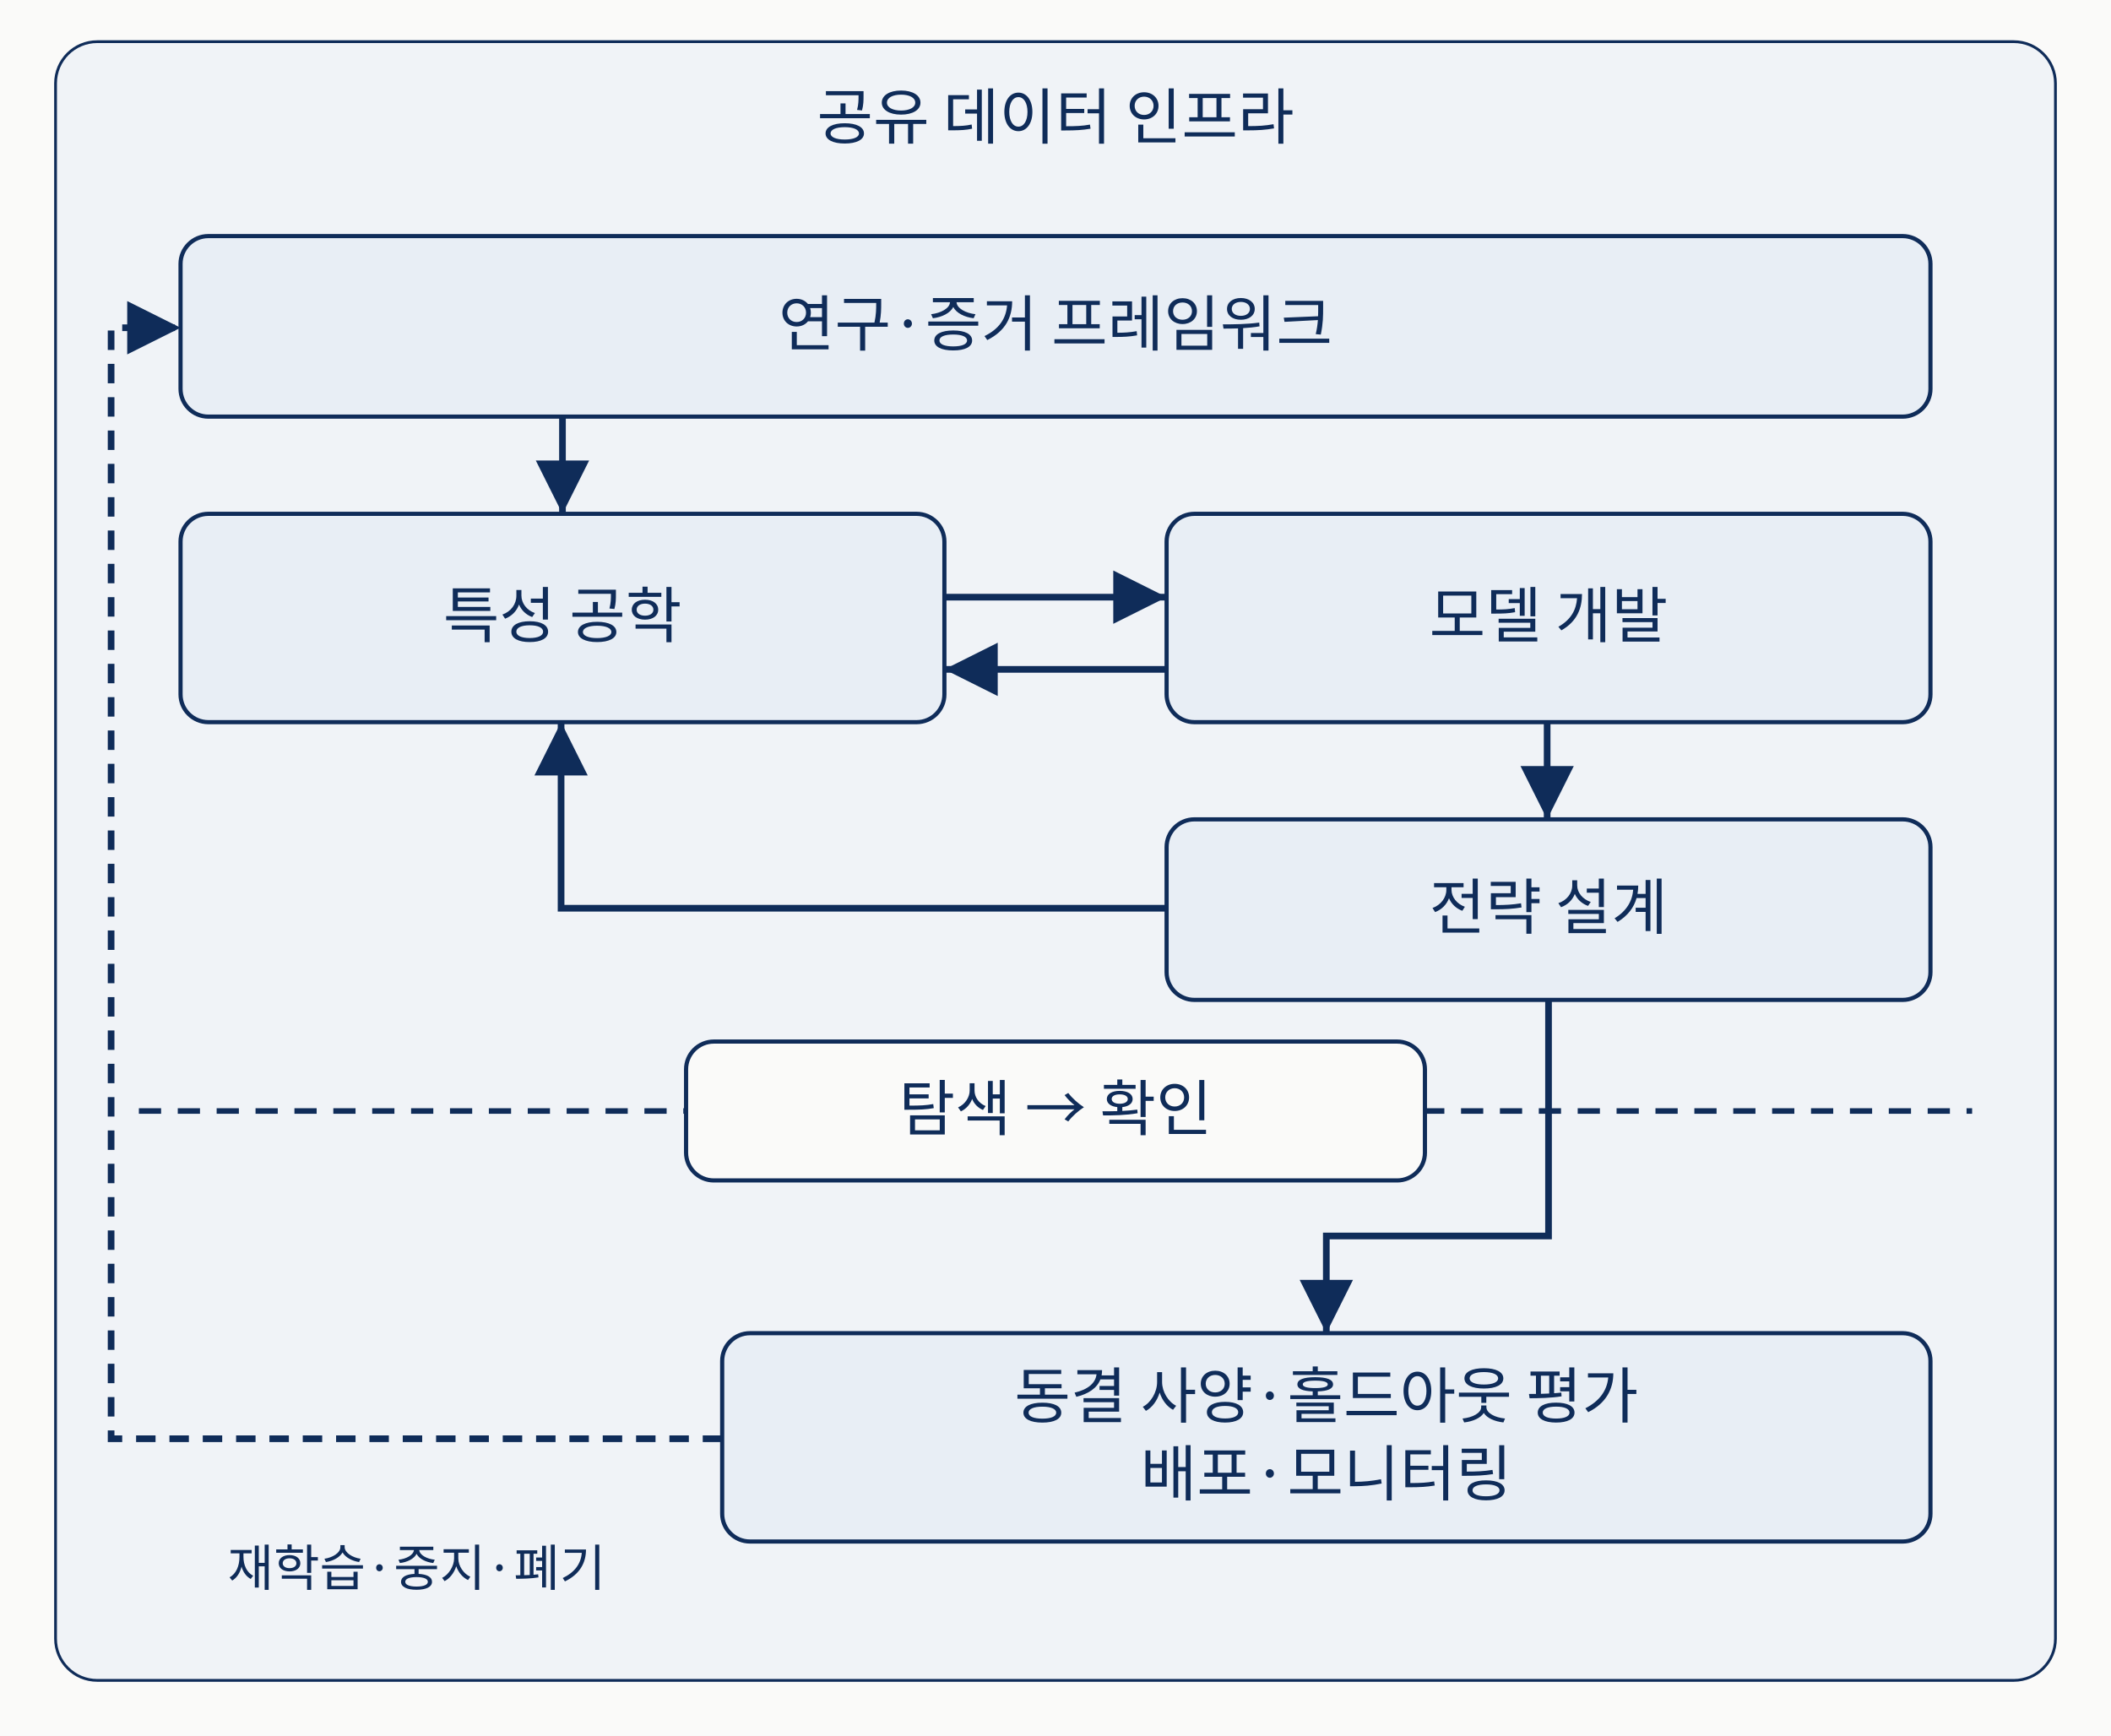
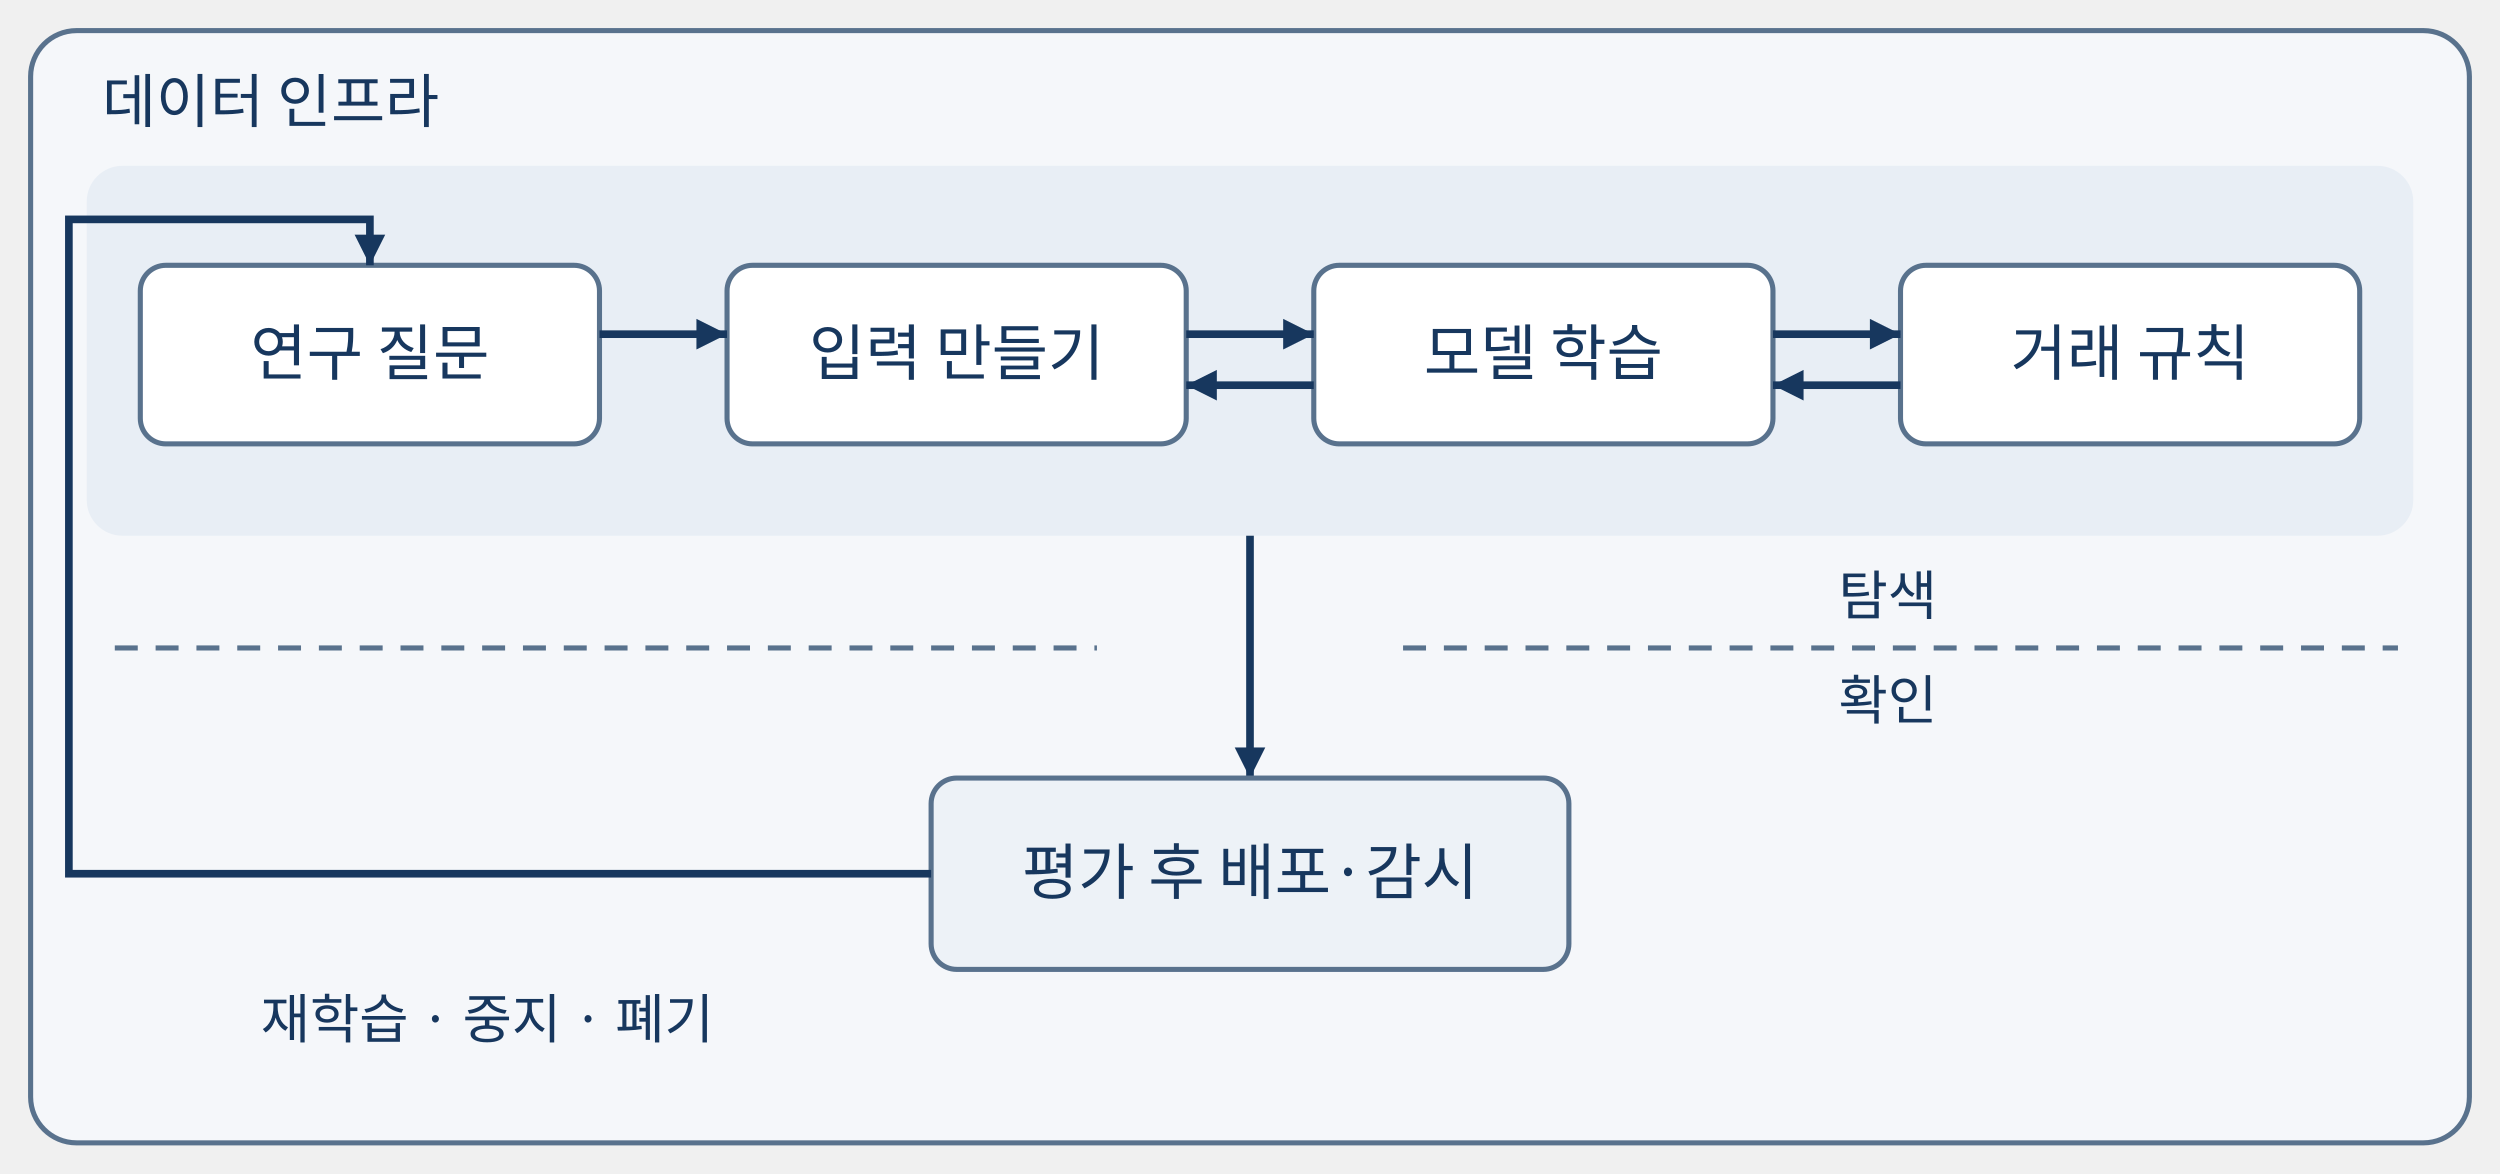
- <svg xmlns="http://www.w3.org/2000/svg" viewBox="0 0 760 625" role="img">
-   <style>text{font-family:'Noto Sans CJK KR', 'Apple SD Gothic Neo', 'Malgun Gothic',
-     'Noto Sans KR', NanumGothic, Inter, system-ui, sans-serif;font-size:22px;fill:#0F2C59;text-anchor:middle}.small{font-size:18px}</style>
+ <svg xmlns="http://www.w3.org/2000/svg" width="980" height="460" viewBox="0 0 980 460" role="img" aria-labelledby="desc">
  <defs>
-     <marker id="arrow" viewBox="0 0 10 10" refX="10" refY="5" markerWidth="8" markerHeight="8" orient="auto-start-reverse">
-       <path d="M 0 0 L 10 5 L 0 10 z" fill="#0F2C59" />
+     <marker id="arrow" viewBox="0 0 12 12" refX="12" refY="6" markerWidth="12" markerHeight="12" markerUnits="userSpaceOnUse" orient="auto-start-reverse">
+       <path d="M0 0 L12 6 L0 12 Z" fill="#17375e" />
    </marker>
  </defs>
-   <rect width="760" height="625" fill="#fafaf9" />
-   <rect x="20" y="15" width="720" height="590" rx="15" fill="#f0f3f7" stroke="#0F2C59" />
-   <text x="380" y="50" class="">공유 데이터 인프라</text>
-   <rect x="65" y="85" width="630" height="65" rx="10" fill="#e8eef5" stroke="#0F2C59" stroke-width="1.5" />
-   <text x="380.0" y="124.5" class="">연구·증거 프레임워크</text>
-   <path d="M202.5 150 V185" fill="none" stroke="#0F2C59" stroke-width="2.4" marker-end="url(#arrow)" />
-   <rect x="65" y="185" width="275" height="75" rx="10" fill="#e8eef5" stroke="#0F2C59" stroke-width="1.5" />
-   <text x="202.5" y="229.5" class="">특성 공학</text>
-   <rect x="420" y="185" width="275" height="75" rx="10" fill="#e8eef5" stroke="#0F2C59" stroke-width="1.5" />
-   <text x="557.5" y="229.5" class="">모델 개발</text>
-   <path d="M340 215 H420" fill="none" stroke="#0F2C59" stroke-width="2.4" marker-end="url(#arrow)" />
-   <path d="M420 241 H340" fill="none" stroke="#0F2C59" stroke-width="2.4" marker-end="url(#arrow)" />
-   <path d="M557 260 V295" fill="none" stroke="#0F2C59" stroke-width="2.4" marker-end="url(#arrow)" />
-   <rect x="420" y="295" width="275" height="65" rx="10" fill="#e8eef5" stroke="#0F2C59" stroke-width="1.5" />
-   <text x="557.5" y="334.5" class="">전략 설계</text>
-   <path d="M420 327 H202 V260" fill="none" stroke="#0F2C59" stroke-width="2.4" marker-end="url(#arrow)" />
-   <path d="M50 400 H710" fill="none" stroke="#0F2C59" stroke-width="2" stroke-dasharray="8 6" />
-   <rect x="247" y="375" width="266" height="50" rx="10" fill="#fafaf9" stroke="#0F2C59" stroke-width="1.5" />
-   <text x="380.0" y="407.0" class="">탐색 → 확인</text>
-   <path d="M557.5 360 V445 H477.5 V480" fill="none" stroke="#0F2C59" stroke-width="2.4" marker-end="url(#arrow)" />
-   <rect x="260" y="480" width="435" height="75" rx="10" fill="#e8eef5" stroke="#0F2C59" stroke-width="1.5" />
-   <text x="477.5" y="510.5" class="">동결 사양·홀드아웃 평가</text>
-   <text x="477.5" y="538.5" class="">배포·모니터링</text>
-   <path d="M260 518 H40 V118 H65" fill="none" stroke="#0F2C59" stroke-width="2.4" marker-end="url(#arrow)" stroke-dasharray="7 5" />
-   <text x="150" y="571" class="small">재학습·중지·폐기</text>
+   <style>text{font-family:'Noto Sans CJK KR', 'Apple SD Gothic Neo', 'Malgun Gothic', 'Noto Sans KR', 'NanumGothic', 'Inter', system-ui, sans-serif;}</style>
+   <g font-family="'Noto Sans CJK KR', 'Apple SD Gothic Neo', 'Malgun Gothic', sans-serif">
+     <rect x="12" y="12" width="956" height="436" rx="18" fill="#f5f7fa" stroke="#59728d" stroke-width="2" />
+     <text x="40" y="48" font-size="23" fill="#17375e" text-anchor="start">데이터 인프라</text>
+     <rect x="34" y="65" width="912" height="145" rx="14" fill="#e8eef5" />
+     <rect x="55" y="104" width="180" height="70" rx="10" fill="#ffffff" stroke="#59728d" stroke-width="2" />
+     <text x="145.0" y="147.0" font-size="24" fill="#17375e" text-anchor="middle">연구 질문</text>
+     <rect x="285" y="104" width="180" height="70" rx="10" fill="#ffffff" stroke="#59728d" stroke-width="2" />
+     <text x="375.0" y="147.0" font-size="24" fill="#17375e" text-anchor="middle">입력 만들기</text>
+     <rect x="515" y="104" width="180" height="70" rx="10" fill="#ffffff" stroke="#59728d" stroke-width="2" />
+     <text x="605.0" y="147.0" font-size="24" fill="#17375e" text-anchor="middle">모델 학습</text>
+     <rect x="745" y="104" width="180" height="70" rx="10" fill="#ffffff" stroke="#59728d" stroke-width="2" />
+     <text x="835.0" y="147.0" font-size="24" fill="#17375e" text-anchor="middle">거래 규칙</text>
+     <path d="M235 131 H285" fill="none" stroke="#17375e" stroke-width="3" marker-end="url(#arrow)" />
+     <path d="M465 131 H515" fill="none" stroke="#17375e" stroke-width="3" marker-end="url(#arrow)" />
+     <path d="M695 131 H745" fill="none" stroke="#17375e" stroke-width="3" marker-end="url(#arrow)" />
+     <path d="M515 151 H465" fill="none" stroke="#17375e" stroke-width="3" marker-end="url(#arrow)" />
+     <path d="M745 151 H695" fill="none" stroke="#17375e" stroke-width="3" marker-end="url(#arrow)" />
+     <path d="M490 210 V305" fill="none" stroke="#17375e" stroke-width="3" marker-end="url(#arrow)" />
+     <path d="M45 254 H430 M550 254 H940" fill="none" stroke="#59728d" stroke-width="2" stroke-dasharray="9 7" />
+     <text x="740" y="241" font-size="21" fill="#17375e" text-anchor="middle">탐색</text>
+     <text x="740" y="282" font-size="21" fill="#17375e" text-anchor="middle">확인</text>
+     <rect x="365" y="305" width="250" height="75" rx="10" fill="#edf2f7" stroke="#59728d" stroke-width="2" />
+     <text x="490.0" y="350.5" font-size="24" fill="#17375e" text-anchor="middle">평가 후 배포·감시</text>
+     <path d="M365 342.5 H27 V86 H145 V104" fill="none" stroke="#17375e" stroke-width="3" marker-end="url(#arrow)" />
+     <text x="191" y="407" font-size="21" fill="#17375e" text-anchor="middle">재학습 · 중지 · 폐기</text>
+   </g>
</svg>
